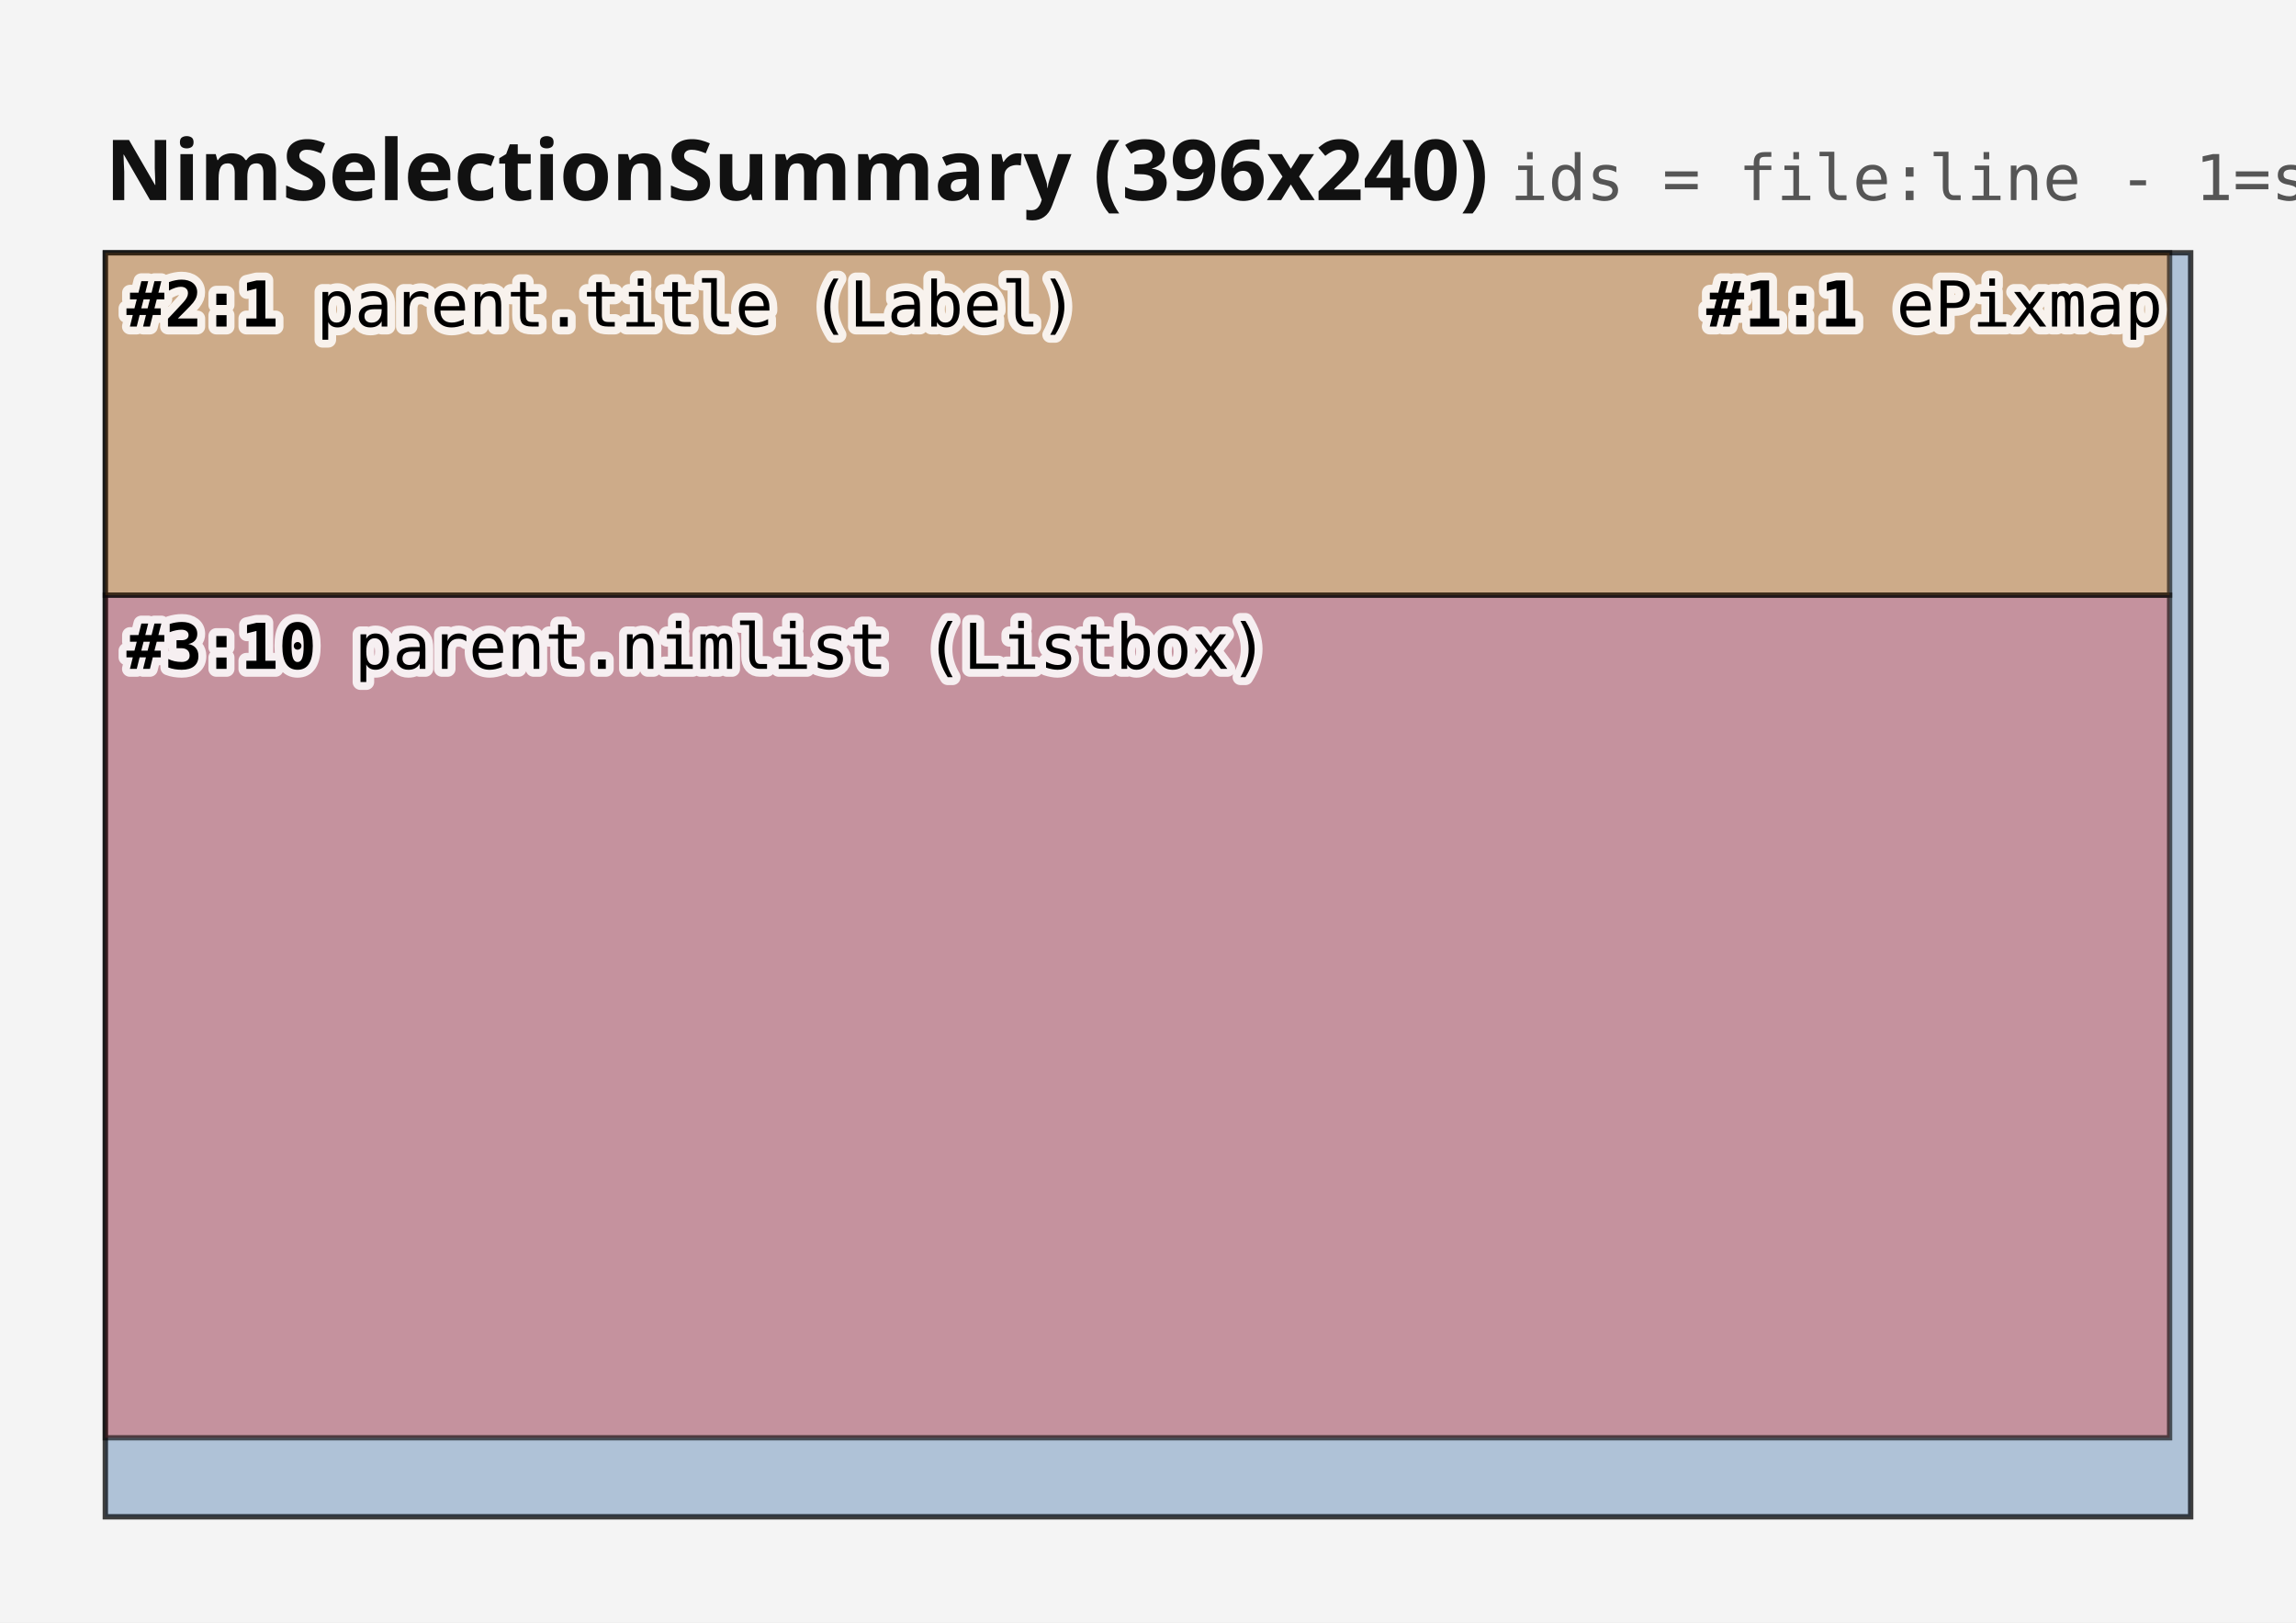
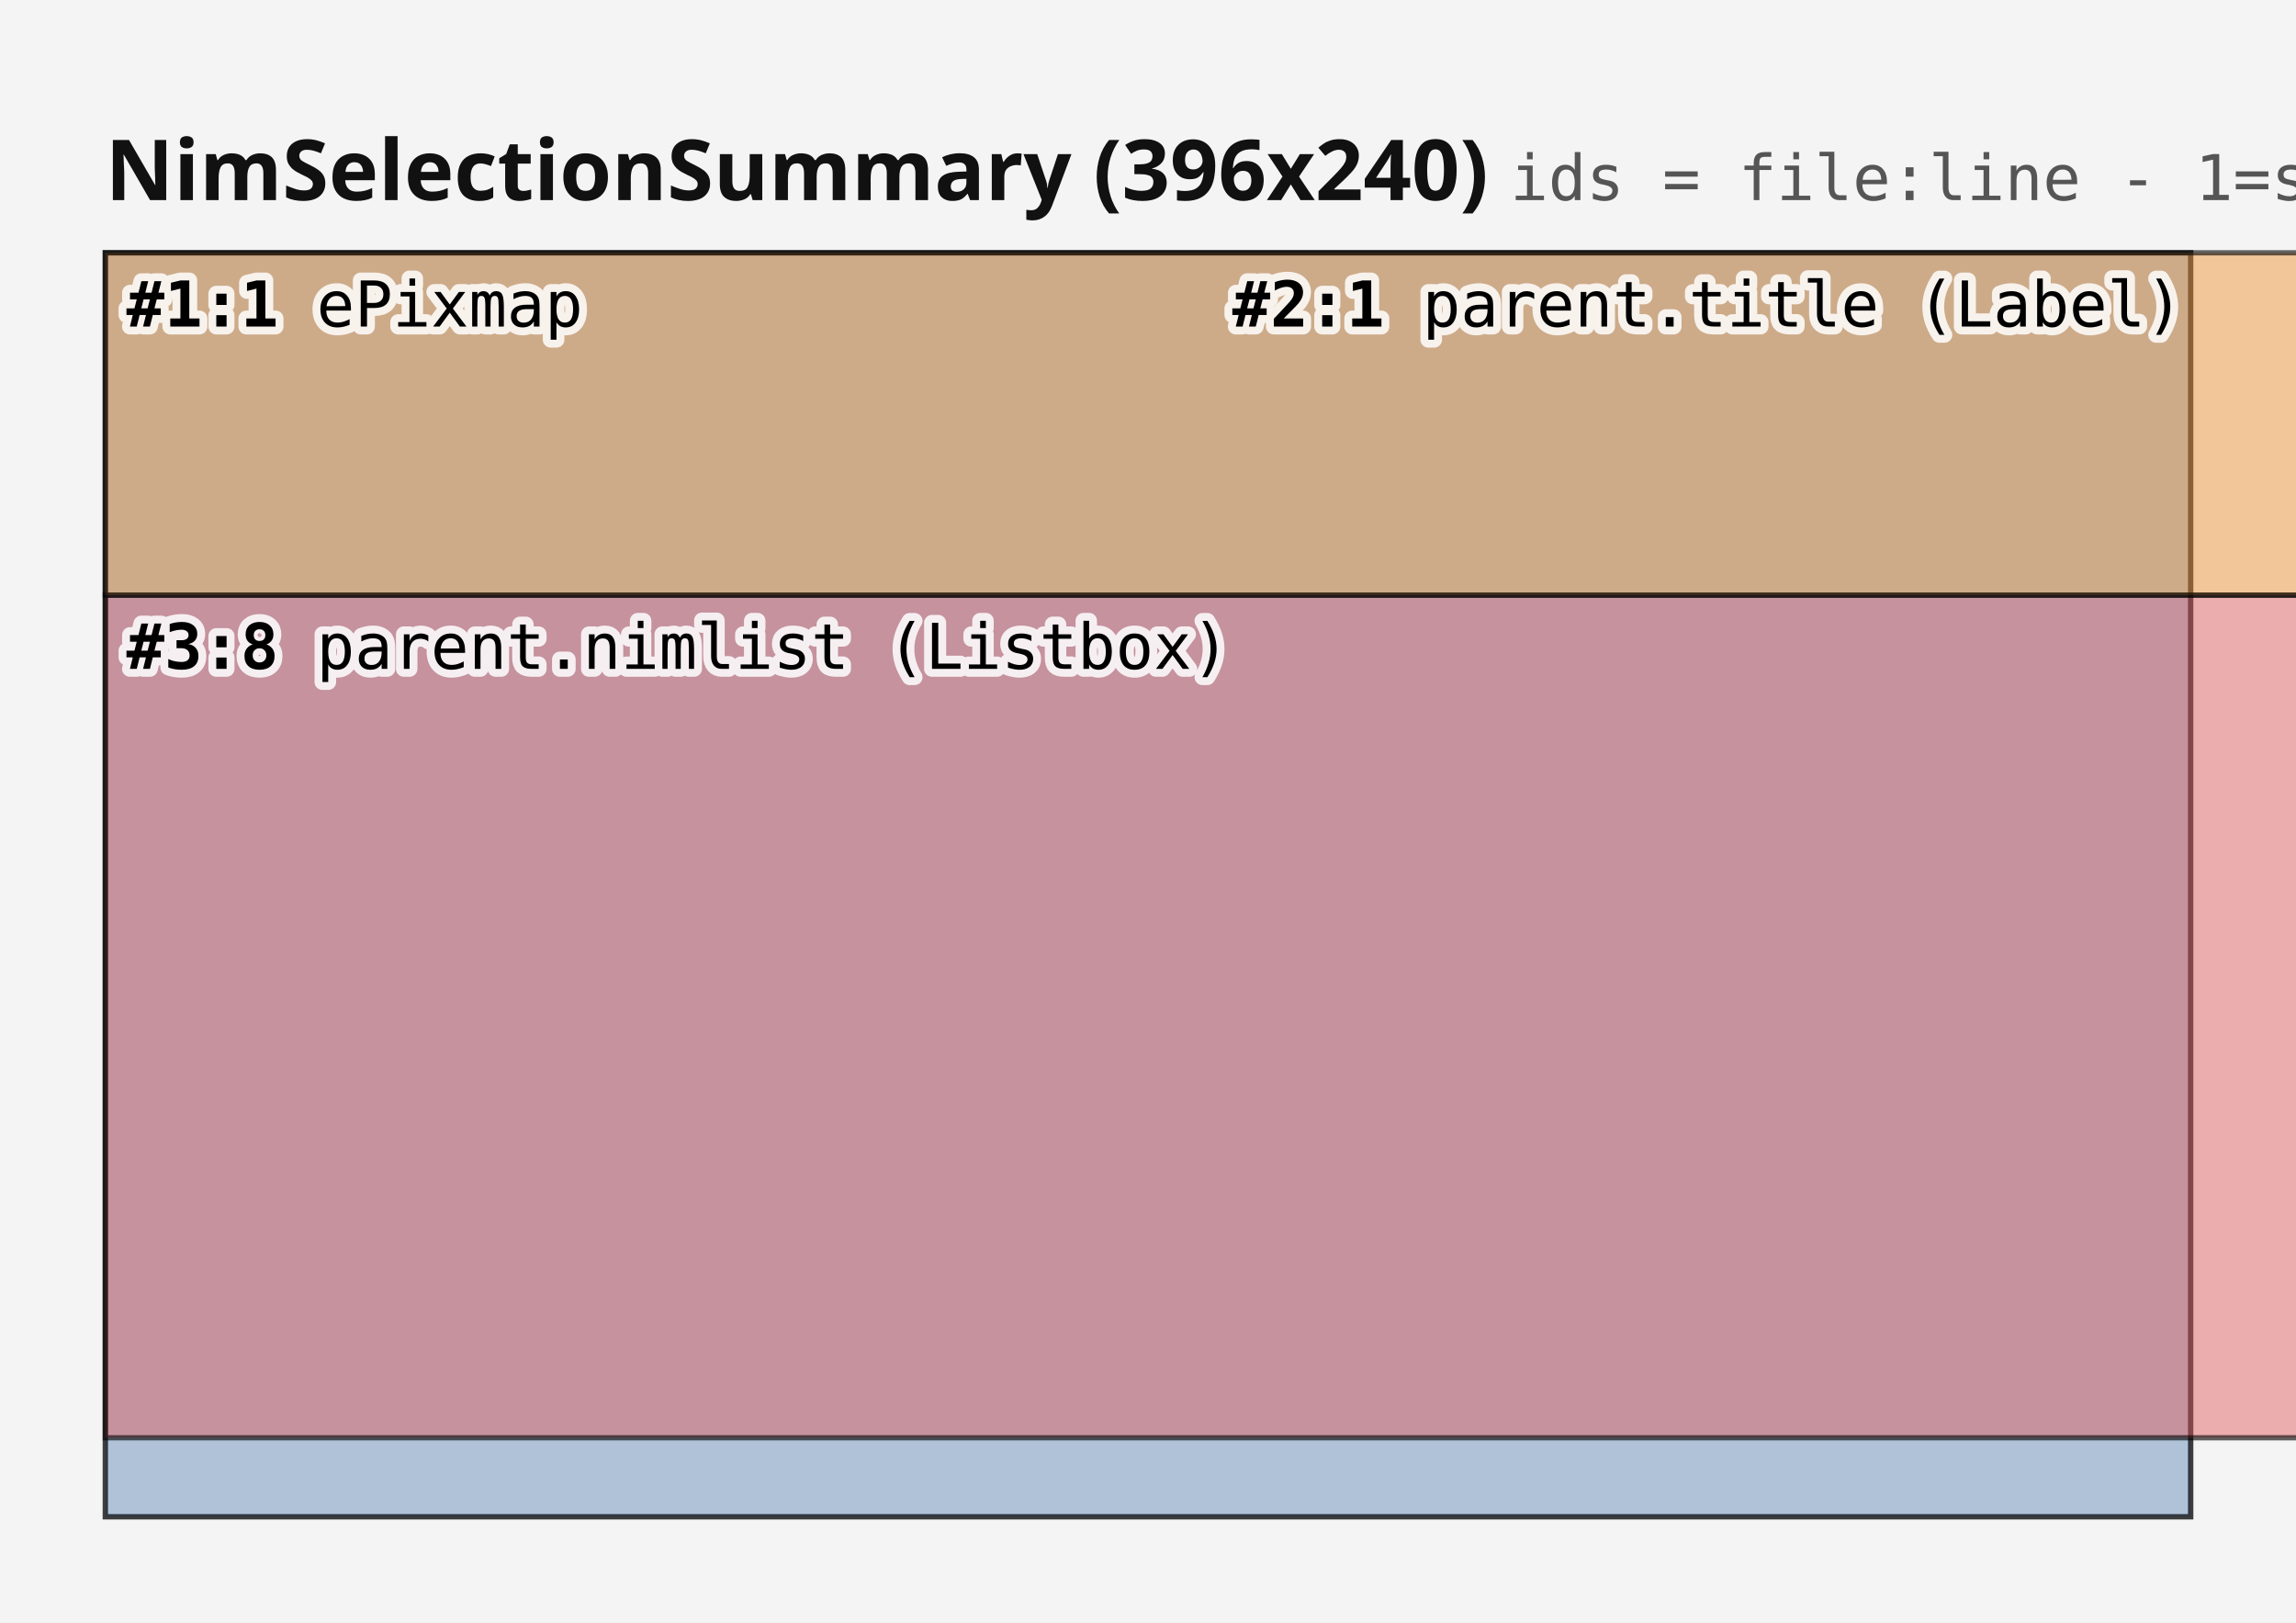
<svg xmlns="http://www.w3.org/2000/svg" width="436" height="308" viewBox="0 0 436 308">
  <rect x="0" y="0" width="436" height="308" fill="#f4f4f4" />
  <text x="20" y="38" font-family="sans-serif" font-size="16" font-weight="bold" fill="#111111">NimSelectionSummary (396x240) <tspan font-family="monospace" font-size="12" font-weight="normal" fill="#555555">ids = file:line - 1=screenpart_LCDBackground.ymlinc  2=screenpart_LCDTitle.ymlinc  3=screen_NimSelectionSummary.ymlinc</tspan>
  </text>
  <g data-screen="0" transform="translate(20,48)">
    <rect x="0" y="0" width="396" height="240" fill="#ffffff" stroke="#999999" stroke-width="1" />
    <rect data-ref="0:0" data-src="screenpart_LCDBackground.ymlinc:1" x="0" y="0" width="396" height="240" fill="#4e79a7" fill-opacity="0.45" stroke="#000000" stroke-opacity="0.6" stroke-width="1" />
-     <rect data-ref="0:2" data-src="screen_NimSelectionSummary.ymlinc:10" x="0" y="65" width="392" height="160" fill="#e15759" fill-opacity="0.45" stroke="#000000" stroke-opacity="0.6" stroke-width="1" />
-     <rect data-ref="0:1" data-src="screenpart_LCDTitle.ymlinc:1" x="0" y="0" width="392" height="65" fill="#f28e2b" fill-opacity="0.45" stroke="#000000" stroke-opacity="0.6" stroke-width="1" />
+     <rect data-ref="0:2" data-src="screen_NimSelectionSummary.ymlinc:8" x="0" y="65" width="1920" height="160" fill="#e15759" fill-opacity="0.45" stroke="#000000" stroke-opacity="0.6" stroke-width="1" />
+     <rect data-ref="0:1" data-src="screenpart_LCDTitle.ymlinc:1" x="0" y="0" width="1920" height="65" fill="#f28e2b" fill-opacity="0.45" stroke="#000000" stroke-opacity="0.6" stroke-width="1" />
    <g pointer-events="none" font-family="monospace" font-size="12" fill="#000000" stroke="#ffffff" stroke-width="3" stroke-opacity="0.85" stroke-linejoin="round" paint-order="stroke">
-       <text x="304" y="14">
+       <text x="4" y="14">
        <tspan font-weight="bold">#1:1</tspan> ePixmap</text>
      <text x="4" y="79">
-         <tspan font-weight="bold">#3:10</tspan> parent.nimlist (Listbox)</text>
-       <text x="4" y="14">
+         <tspan font-weight="bold">#3:8</tspan> parent.nimlist (Listbox)</text>
+       <text x="214" y="14">
        <tspan font-weight="bold">#2:1</tspan> parent.title (Label)</text>
    </g>
  </g>
</svg>
